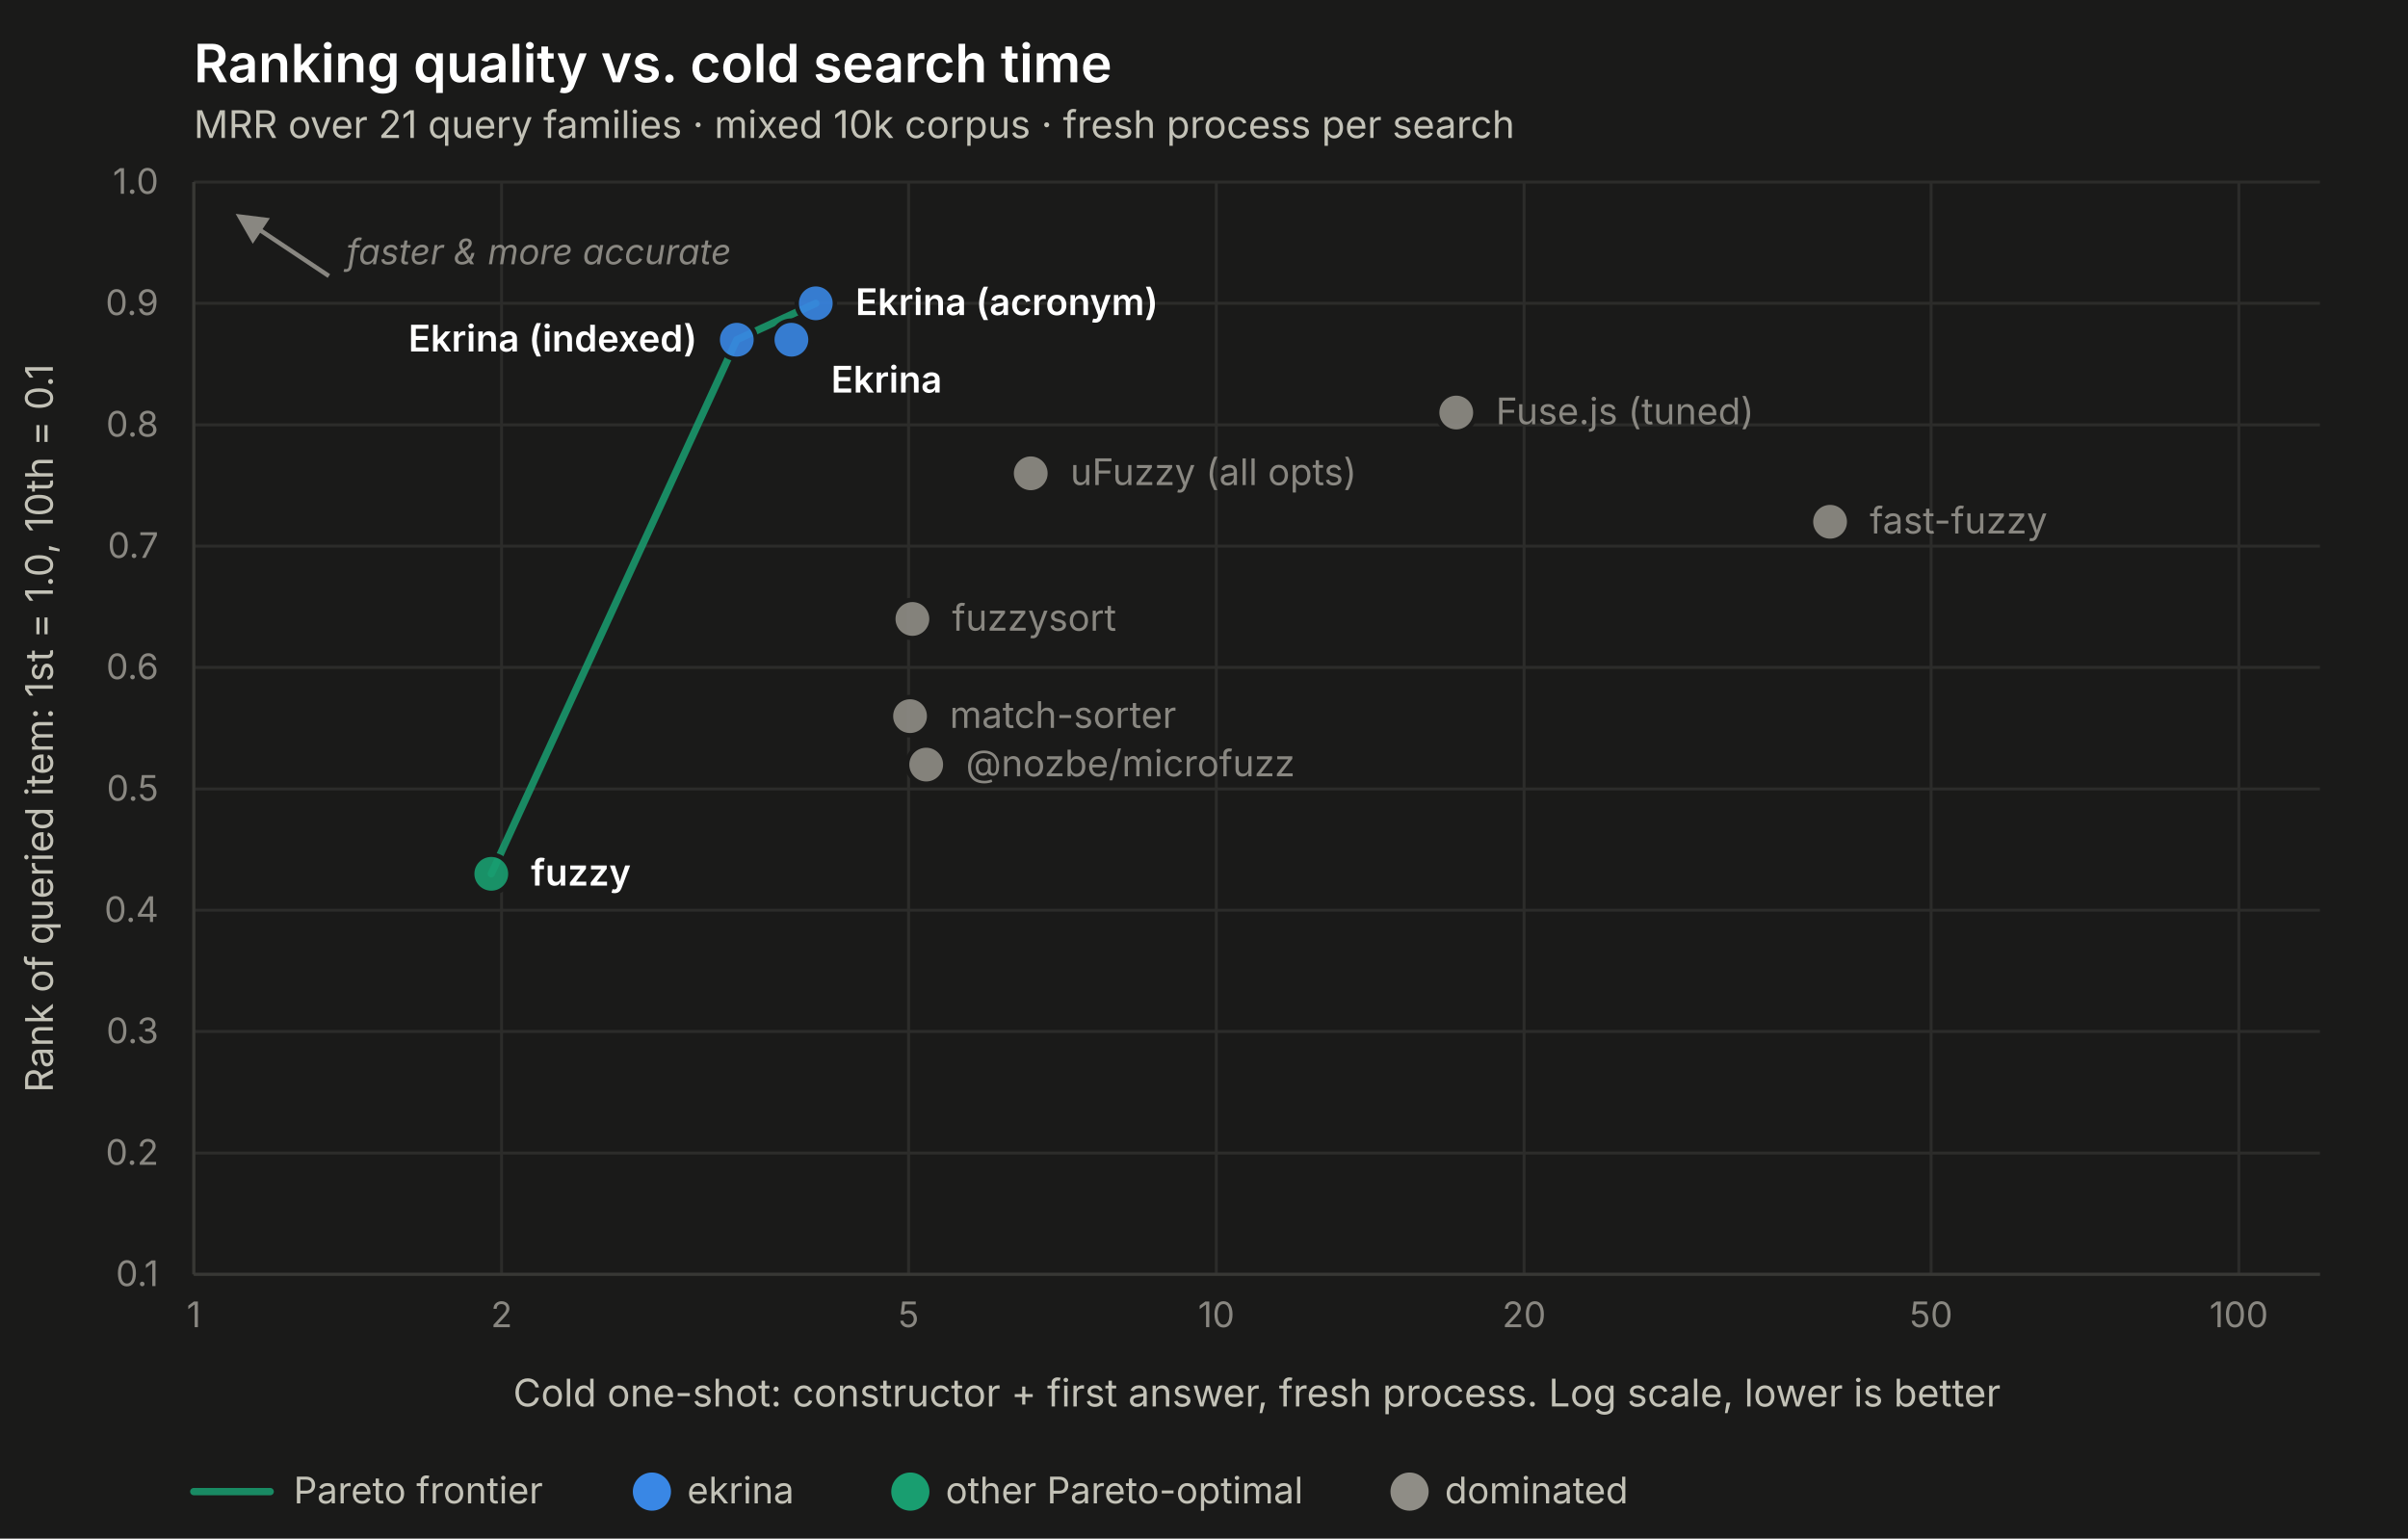
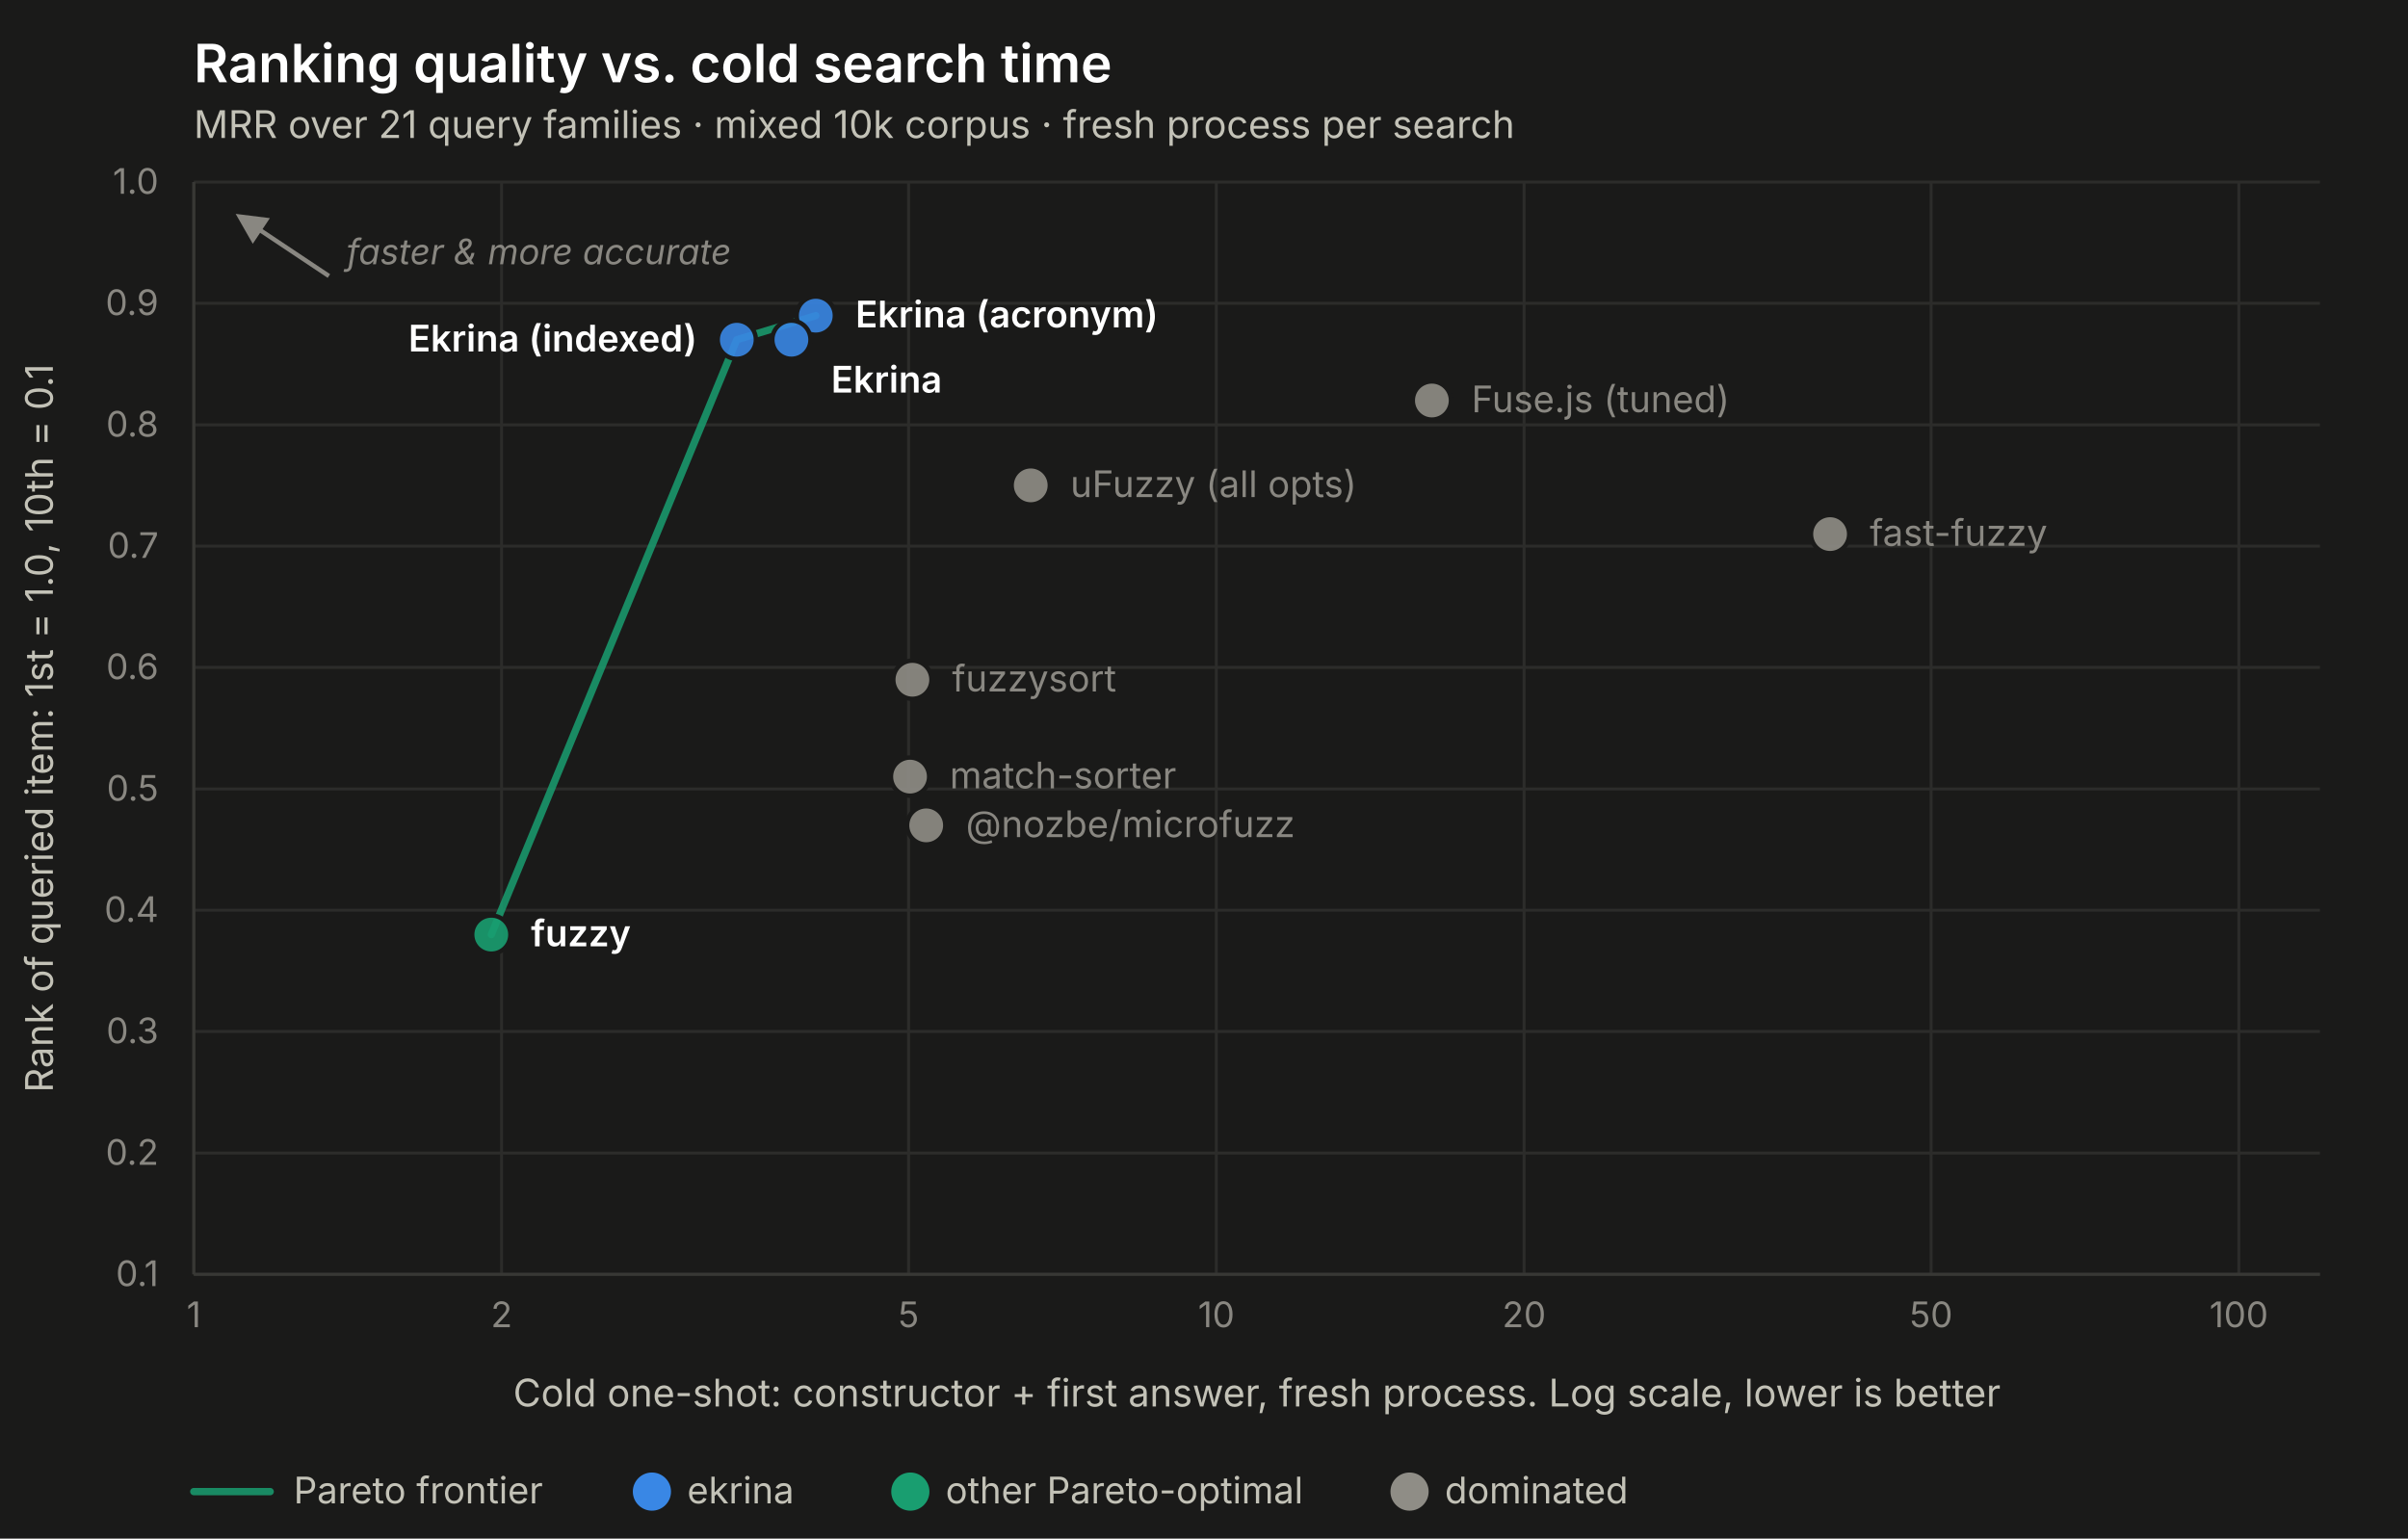
<svg xmlns="http://www.w3.org/2000/svg" viewBox="0 0 820 524" font-family="system-ui, -apple-system, 'Segoe UI', sans-serif" role="img" aria-labelledby="pareto-total-title pareto-total-desc">
  <defs>
    <marker id="arrow" viewBox="0 0 10 10" refX="8" refY="5" markerWidth="7" markerHeight="7" orient="auto-start-reverse">
      <path d="M0 0 L10 5 L0 10 z" fill="#898781" />
    </marker>
  </defs>
  <rect x="0" y="0" width="820" height="524" fill="#1a1a19" />
  <text x="66" y="28" fill="#ffffff" font-size="18" font-weight="600">Ranking quality vs. cold search time</text>
  <text x="66" y="47" fill="#c3c2b7" font-size="13">MRR over 21 query families · mixed 10k corpus · fresh process per search</text>
  <g>
    <line x1="66" y1="62" x2="66" y2="434" stroke="#2c2c2a" />
    <line x1="170.8" y1="62" x2="170.8" y2="434" stroke="#2c2c2a" />
    <line x1="309.4" y1="62" x2="309.4" y2="434" stroke="#2c2c2a" />
    <line x1="414.2" y1="62" x2="414.2" y2="434" stroke="#2c2c2a" />
    <line x1="519" y1="62" x2="519" y2="434" stroke="#2c2c2a" />
    <line x1="657.6" y1="62" x2="657.6" y2="434" stroke="#2c2c2a" />
    <line x1="762.4" y1="62" x2="762.4" y2="434" stroke="#2c2c2a" />
    <line x1="66" y1="434" x2="790" y2="434" stroke="#2c2c2a" />
    <line x1="66" y1="392.7" x2="790" y2="392.7" stroke="#2c2c2a" />
    <line x1="66" y1="351.3" x2="790" y2="351.3" stroke="#2c2c2a" />
    <line x1="66" y1="310" x2="790" y2="310" stroke="#2c2c2a" />
    <line x1="66" y1="268.7" x2="790" y2="268.7" stroke="#2c2c2a" />
    <line x1="66" y1="227.3" x2="790" y2="227.3" stroke="#2c2c2a" />
    <line x1="66" y1="186" x2="790" y2="186" stroke="#2c2c2a" />
    <line x1="66" y1="144.7" x2="790" y2="144.7" stroke="#2c2c2a" />
    <line x1="66" y1="103.3" x2="790" y2="103.3" stroke="#2c2c2a" />
    <line x1="66" y1="62" x2="790" y2="62" stroke="#2c2c2a" />
  </g>
  <line x1="66" y1="434" x2="790" y2="434" stroke="#383835" />
  <line x1="66" y1="62" x2="66" y2="434" stroke="#383835" />
  <g>
    <text x="66" y="452" text-anchor="middle" fill="#898781" font-size="12" font-variant-numeric="tabular-nums">1</text>
    <text x="170.8" y="452" text-anchor="middle" fill="#898781" font-size="12" font-variant-numeric="tabular-nums">2</text>
    <text x="309.4" y="452" text-anchor="middle" fill="#898781" font-size="12" font-variant-numeric="tabular-nums">5</text>
    <text x="414.2" y="452" text-anchor="middle" fill="#898781" font-size="12" font-variant-numeric="tabular-nums">10</text>
    <text x="519" y="452" text-anchor="middle" fill="#898781" font-size="12" font-variant-numeric="tabular-nums">20</text>
    <text x="657.6" y="452" text-anchor="middle" fill="#898781" font-size="12" font-variant-numeric="tabular-nums">50</text>
    <text x="762.4" y="452" text-anchor="middle" fill="#898781" font-size="12" font-variant-numeric="tabular-nums">100</text>
  </g>
  <g>
    <text x="54" y="438" text-anchor="end" fill="#898781" font-size="12" font-variant-numeric="tabular-nums">0.1</text>
    <text x="54" y="396.7" text-anchor="end" fill="#898781" font-size="12" font-variant-numeric="tabular-nums">0.2</text>
    <text x="54" y="355.3" text-anchor="end" fill="#898781" font-size="12" font-variant-numeric="tabular-nums">0.3</text>
    <text x="54" y="314" text-anchor="end" fill="#898781" font-size="12" font-variant-numeric="tabular-nums">0.4</text>
    <text x="54" y="272.7" text-anchor="end" fill="#898781" font-size="12" font-variant-numeric="tabular-nums">0.5</text>
    <text x="54" y="231.3" text-anchor="end" fill="#898781" font-size="12" font-variant-numeric="tabular-nums">0.6</text>
    <text x="54" y="190" text-anchor="end" fill="#898781" font-size="12" font-variant-numeric="tabular-nums">0.7</text>
    <text x="54" y="148.7" text-anchor="end" fill="#898781" font-size="12" font-variant-numeric="tabular-nums">0.8</text>
    <text x="54" y="107.3" text-anchor="end" fill="#898781" font-size="12" font-variant-numeric="tabular-nums">0.9</text>
    <text x="54" y="66" text-anchor="end" fill="#898781" font-size="12" font-variant-numeric="tabular-nums">1.0</text>
  </g>
  <text x="428" y="479" text-anchor="middle" fill="#c3c2b7" font-size="13">Cold one-shot: constructor + first answer, fresh process. Log scale, lower is better</text>
  <text transform="translate(18,248) rotate(-90)" text-anchor="middle" fill="#c3c2b7" font-size="13">Rank of queried item: 1st = 1.0, 10th = 0.1</text>
-   <path d="M167.3 297.6 L250.9 115.7 L277.8 103.3" fill="none" stroke="#199e70" stroke-width="2.5" stroke-linejoin="round" stroke-linecap="round" opacity="0.85" />
+   <path d="M167.3 318.3 L250.9 115.7 L277.8 107.5" fill="none" stroke="#199e70" stroke-width="2.5" stroke-linejoin="round" stroke-linecap="round" opacity="0.85" />
  <g transform="translate(78,70)">
    <line x1="34" y1="24" x2="4" y2="4" stroke="#898781" stroke-width="1.5" marker-end="url(#arrow)" />
    <text x="40" y="20" fill="#898781" font-size="12" font-style="italic">faster &amp; more accurate</text>
  </g>
  <g>
-     <circle cx="277.8" cy="103.3" r="6.5" fill="#3987e5" fill-opacity="0.9" stroke="#1a1a19" stroke-width="1.5" />
+     <circle cx="277.8" cy="107.5" r="6.5" fill="#3987e5" fill-opacity="0.9" stroke="#1a1a19" stroke-width="1.5" />
    <circle cx="269.5" cy="115.7" r="6.5" fill="#3987e5" fill-opacity="0.9" stroke="#1a1a19" stroke-width="1.5" />
    <circle cx="250.9" cy="115.7" r="6.5" fill="#3987e5" fill-opacity="0.9" stroke="#1a1a19" stroke-width="1.5" />
-     <circle cx="495.9" cy="140.5" r="6.5" fill="#8f8d86" fill-opacity="0.9" stroke="#1a1a19" stroke-width="1.5" />
-     <circle cx="351" cy="161.2" r="6.5" fill="#8f8d86" fill-opacity="0.9" stroke="#1a1a19" stroke-width="1.5" />
-     <circle cx="623.2" cy="177.7" r="6.5" fill="#8f8d86" fill-opacity="0.9" stroke="#1a1a19" stroke-width="1.5" />
-     <circle cx="310.7" cy="210.8" r="6.5" fill="#8f8d86" fill-opacity="0.9" stroke="#1a1a19" stroke-width="1.5" />
-     <circle cx="309.9" cy="243.9" r="6.5" fill="#8f8d86" fill-opacity="0.9" stroke="#1a1a19" stroke-width="1.5" />
-     <circle cx="315.4" cy="260.4" r="6.5" fill="#8f8d86" fill-opacity="0.9" stroke="#1a1a19" stroke-width="1.5" />
-     <circle cx="167.3" cy="297.6" r="6.5" fill="#199e70" fill-opacity="0.9" stroke="#1a1a19" stroke-width="1.5" />
+     <circle cx="487.6" cy="136.4" r="6.5" fill="#8f8d86" fill-opacity="0.9" stroke="#1a1a19" stroke-width="1.5" />
+     <circle cx="351" cy="165.3" r="6.5" fill="#8f8d86" fill-opacity="0.9" stroke="#1a1a19" stroke-width="1.5" />
+     <circle cx="623.2" cy="181.9" r="6.5" fill="#8f8d86" fill-opacity="0.9" stroke="#1a1a19" stroke-width="1.5" />
+     <circle cx="310.7" cy="231.5" r="6.5" fill="#8f8d86" fill-opacity="0.9" stroke="#1a1a19" stroke-width="1.5" />
+     <circle cx="309.9" cy="264.5" r="6.5" fill="#8f8d86" fill-opacity="0.9" stroke="#1a1a19" stroke-width="1.5" />
+     <circle cx="315.4" cy="281.1" r="6.5" fill="#8f8d86" fill-opacity="0.9" stroke="#1a1a19" stroke-width="1.5" />
+     <circle cx="167.3" cy="318.3" r="6.5" fill="#199e70" fill-opacity="0.9" stroke="#1a1a19" stroke-width="1.5" />
  </g>
  <g>
-     <text x="291.3" y="107.3" text-anchor="start" fill="#ffffff" font-size="12.5" font-weight="600">Ekrina (acronym)</text>
+     <text x="291.3" y="111.5" text-anchor="start" fill="#ffffff" font-size="12.5" font-weight="600">Ekrina (acronym)</text>
    <text x="283" y="133.7" text-anchor="start" fill="#ffffff" font-size="12.5" font-weight="600">Ekrina</text>
    <text x="237.4" y="119.7" text-anchor="end" fill="#ffffff" font-size="12.5" font-weight="600">Ekrina (indexed)</text>
-     <text x="180.8" y="301.6" text-anchor="start" fill="#ffffff" font-size="12.5" font-weight="600">fuzzy</text>
-     <text x="509.4" y="144.5" text-anchor="start" fill="#898781" font-size="12.5">Fuse.js (tuned)</text>
-     <text x="364.5" y="165.2" text-anchor="start" fill="#898781" font-size="12.5">uFuzzy (all opts)</text>
-     <text x="636.7" y="181.7" text-anchor="start" fill="#898781" font-size="12.5">fast-fuzzy</text>
-     <text x="324.2" y="214.8" text-anchor="start" fill="#898781" font-size="12.5">fuzzysort</text>
-     <text x="323.4" y="247.9" text-anchor="start" fill="#898781" font-size="12.5">match-sorter</text>
-     <text x="328.9" y="264.4" text-anchor="start" fill="#898781" font-size="12.5">@nozbe/microfuzz</text>
+     <text x="180.8" y="322.3" text-anchor="start" fill="#ffffff" font-size="12.5" font-weight="600">fuzzy</text>
+     <text x="501.1" y="140.4" text-anchor="start" fill="#898781" font-size="12.5">Fuse.js (tuned)</text>
+     <text x="364.5" y="169.3" text-anchor="start" fill="#898781" font-size="12.5">uFuzzy (all opts)</text>
+     <text x="636.7" y="185.9" text-anchor="start" fill="#898781" font-size="12.5">fast-fuzzy</text>
+     <text x="324.2" y="235.5" text-anchor="start" fill="#898781" font-size="12.5">fuzzysort</text>
+     <text x="323.4" y="268.5" text-anchor="start" fill="#898781" font-size="12.5">match-sorter</text>
+     <text x="328.9" y="285.1" text-anchor="start" fill="#898781" font-size="12.5">@nozbe/microfuzz</text>
  </g>
  <g>
    <line x1="66" y1="508" x2="92" y2="508" stroke="#199e70" stroke-width="2.5" stroke-linecap="round" opacity="0.85" />
    <text x="100" y="512" fill="#c3c2b7" font-size="12.5">Pareto frontier</text>
    <circle cx="222" cy="508" r="6.5" fill="#3987e5" />
    <text x="234" y="512" fill="#c3c2b7" font-size="12.5">ekrina</text>
    <circle cx="310" cy="508" r="6.5" fill="#199e70" />
    <text x="322" y="512" fill="#c3c2b7" font-size="12.5">other Pareto-optimal</text>
    <circle cx="480" cy="508" r="6.5" fill="#8f8d86" />
    <text x="492" y="512" fill="#c3c2b7" font-size="12.5">dominated</text>
  </g>
</svg>
